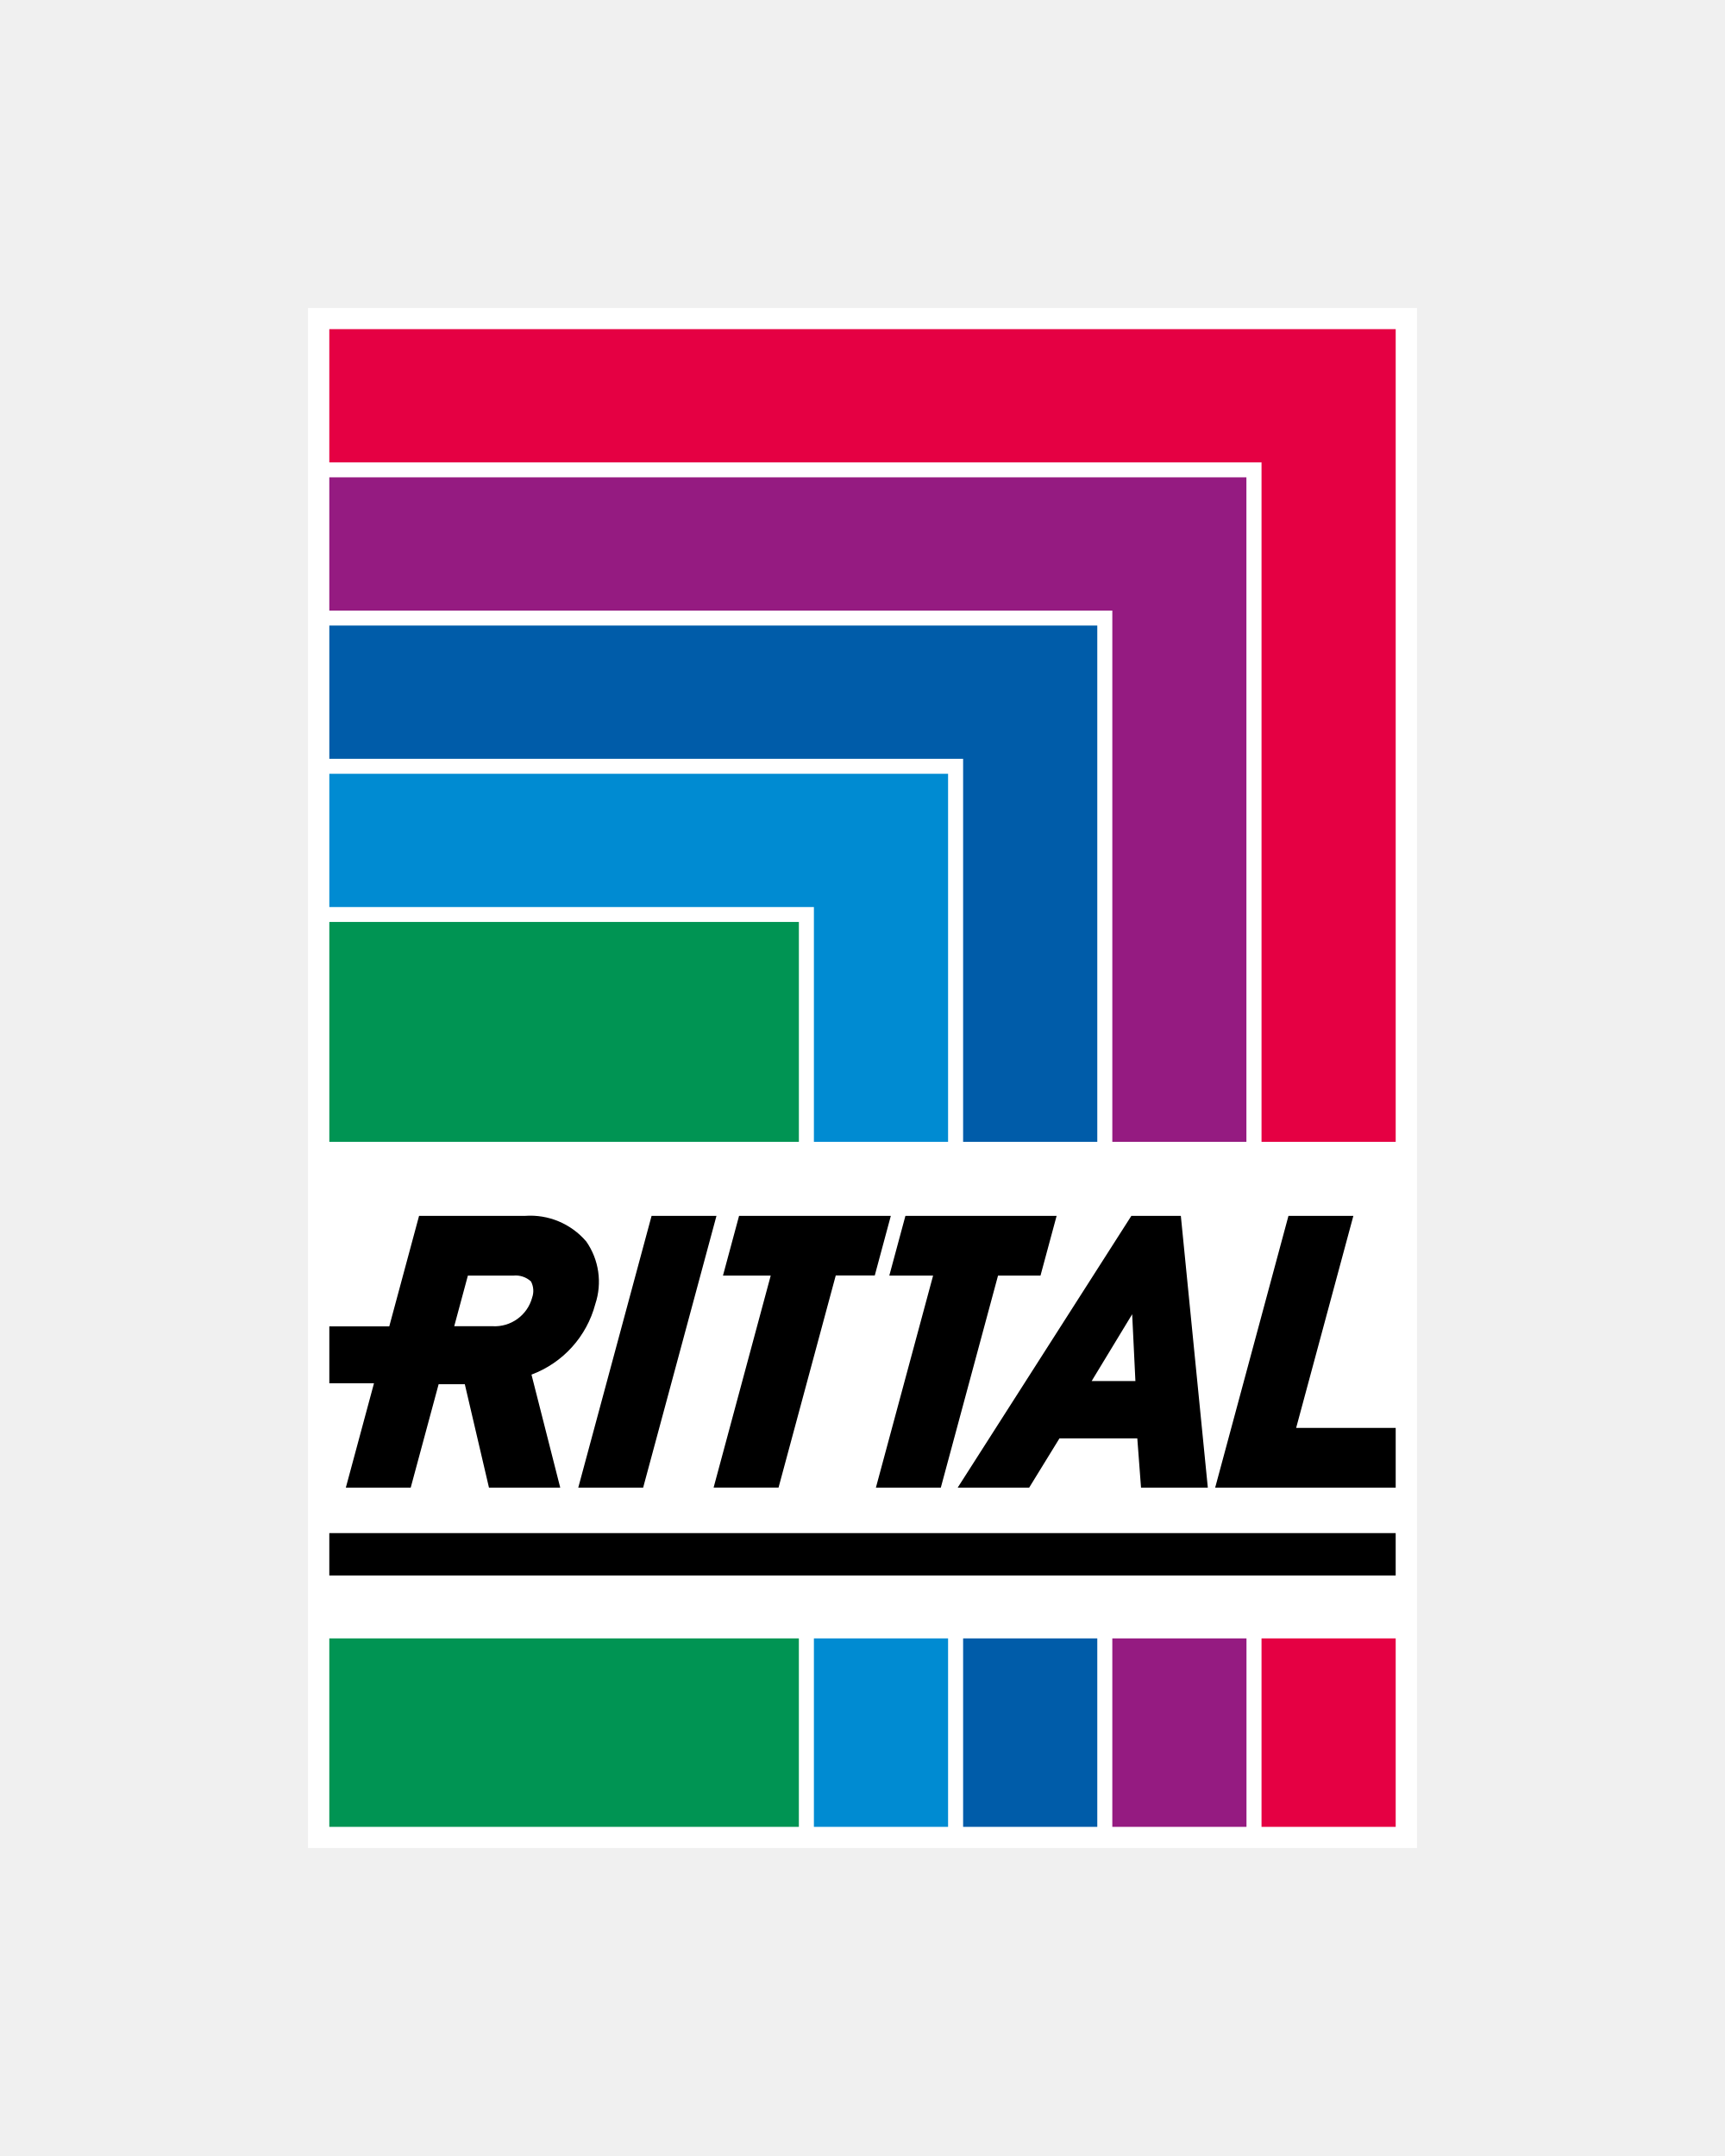
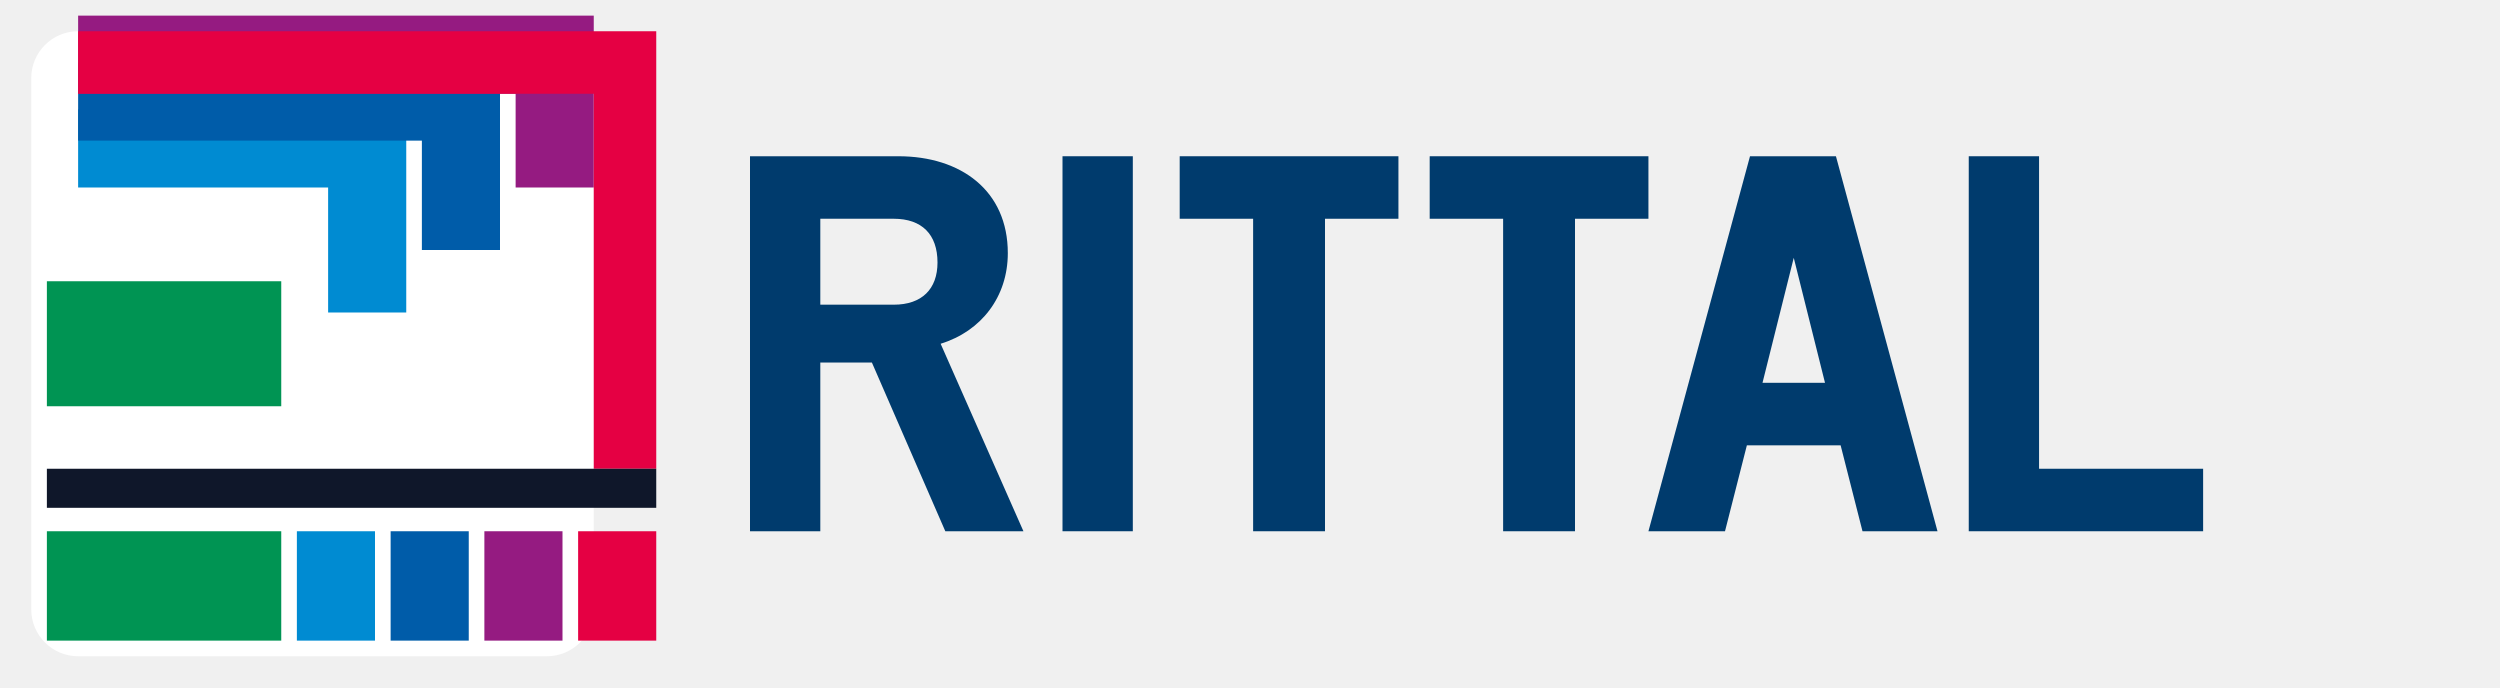
- <svg xmlns="http://www.w3.org/2000/svg" width="112" height="140" viewBox="0 0 112 140">
-   <defs>
-     <clipPath id="b">
-       <rect width="112" height="140" />
-     </clipPath>
-   </defs>
-   <g id="a" clip-path="url(#b)">
-     <rect width="112" height="140" fill="rgba(0,0,0,0)" />
-     <g transform="translate(-2217 -214.87)">
-       <rect width="72" height="100" transform="translate(2237 234.87)" fill="#fff" />
-       <rect width="30.487" height="14.279" transform="translate(2238.382 274.737)" fill="#009453" />
-       <rect width="30.487" height="12.238" transform="translate(2238.381 321.259)" fill="#009453" />
-       <path d="M37.119,148.543H45.83v-23.9H5.656v8.653H37.119Z" transform="translate(2232.726 140.473)" fill="#008bd2" />
-       <rect width="8.711" height="12.238" transform="translate(2269.845 321.259)" fill="#008bd2" />
-       <path d="M46.807,118.505h8.711V84.979H5.656v8.653H46.807Z" transform="translate(2232.726 170.511)" fill="#005ca9" />
-       <rect width="8.711" height="12.238" transform="translate(2279.533 321.259)" fill="#005ca9" />
-       <path d="M56.494,88.467H65.2V45.316H5.655V53.97H56.494Z" transform="translate(2232.726 200.549)" fill="#951b81" />
-       <rect width="8.711" height="12.238" transform="translate(2289.22 321.259)" fill="#951b81" />
-       <path d="M5.655,5.656v8.653H66.182V58.429h8.711V5.656Z" transform="translate(2232.726 230.587)" fill="#e50043" />
-       <rect width="8.711" height="12.238" transform="translate(2298.908 321.259)" fill="#e50043" />
-       <rect width="69.237" height="2.751" transform="translate(2238.381 314.422)" />
-       <path d="M22.33,244.612a4.774,4.774,0,0,0-3.965-1.655H11.483l-1.935,7.176H5.656v3.695h2.9l-1.828,6.778h4.212l1.813-6.717h1.7l1.569,6.717h4.627l-1.867-7.34a6.719,6.719,0,0,0,4.142-4.578,4.578,4.578,0,0,0-.591-4.076m-3.509,3.659a2.52,2.52,0,0,1-2.568,1.852H13.766l.886-3.286H17.6a1.463,1.463,0,0,1,1.15.38,1.307,1.307,0,0,1,.072,1.055" transform="translate(2232.726 50.865)" />
-       <path d="M71.832,260.605h4.213l4.761-17.649H76.593Z" transform="translate(2182.713 50.865)" />
-       <path d="M246.393,256.725l3.715-13.769h-4.214l-4.759,17.649h11.721v-3.88Z" transform="translate(2054.763 50.865)" />
-       <path d="M187.177,242.956h-3.212l-11.277,17.649h4.641l1.968-3.2h5.053l.242,3.2h4.337Zm-5.792,10.729,2.632-4.339.21,4.339Z" transform="translate(2106.492 50.865)" />
-       <path d="M119.306,242.956h-9.853l-1.045,3.879h3.1L107.8,260.6h4.216l3.714-13.77h2.533Z" transform="translate(2155.533 50.865)" />
-       <path d="M152.866,242.956l-1.046,3.879h2.843l-3.714,13.77h4.215l3.715-13.77h2.757l1.047-3.879Z" transform="translate(2122.921 50.865)" />
-       <rect width="72" height="100" transform="translate(2237 234.87)" fill="none" />
-     </g>
+ <svg xmlns="http://www.w3.org/2000/svg" viewBox="0 0 160 44">
+   <g transform="translate(2, 2)">
+     <rect width="36" height="40" rx="3" fill="#FFFFFF" />
+     <rect x="1" y="16" width="15" height="8" fill="#009453" />
+     <rect x="1" y="32" width="15" height="7" fill="#009453" />
+     <path d="M19 18H24V5H3V10H19V18Z" fill="#008BD2" />
+     <rect x="17" y="32" width="5" height="7" fill="#008BD2" />
+     <path d="M25 14H30V2H3V7H25V14Z" fill="#005CA9" />
+     <rect x="23" y="32" width="5" height="7" fill="#005CA9" />
+     <path d="M31 10H36V-1H3V4H31V10Z" fill="#951B81" />
+     <rect x="29" y="32" width="5" height="7" fill="#951B81" />
+     <path d="M3 0V4H36V28H40V0H3Z" fill="#E50043" />
+     <rect x="35" y="32" width="5" height="7" fill="#E50043" />
+     <rect x="1" y="28" width="39" height="2.5" fill="#0F172A" />
+   </g>
+   <g fill="#003B6D" transform="translate(48, 10)">
+     <path d="M0 24V0H9.5C13.5 0 16.5 2.2 16.5 6.2C16.5 9 14.8 11.2 12.2 12L17.5 24H12.5L7.8 13.2H4.5V24H0ZM4.5 4V9.5H9.2C11 9.5 12 8.5 12 6.8C12 5 11 4 9.2 4H4.5Z" />
+     <path d="M20 24V0H24.5V24H20Z" />
+     <path d="M27.5 4V0H41.5V4H36.8V24H32.2V4H27.5Z" />
+     <path d="M43.5 4V0H57.5V4H52.8V24H48.2V4H43.5Z" />
+     <path d="M64 0H69.5L76 24H71.2L69.8 18.5H63.8L62.4 24H57.5L64 0ZM68.8 14.5L66.8 6.5L64.8 14.5H68.8Z" />
+     <path d="M78 24V0H82.5V20H93V24H78Z" />
  </g>
</svg>
